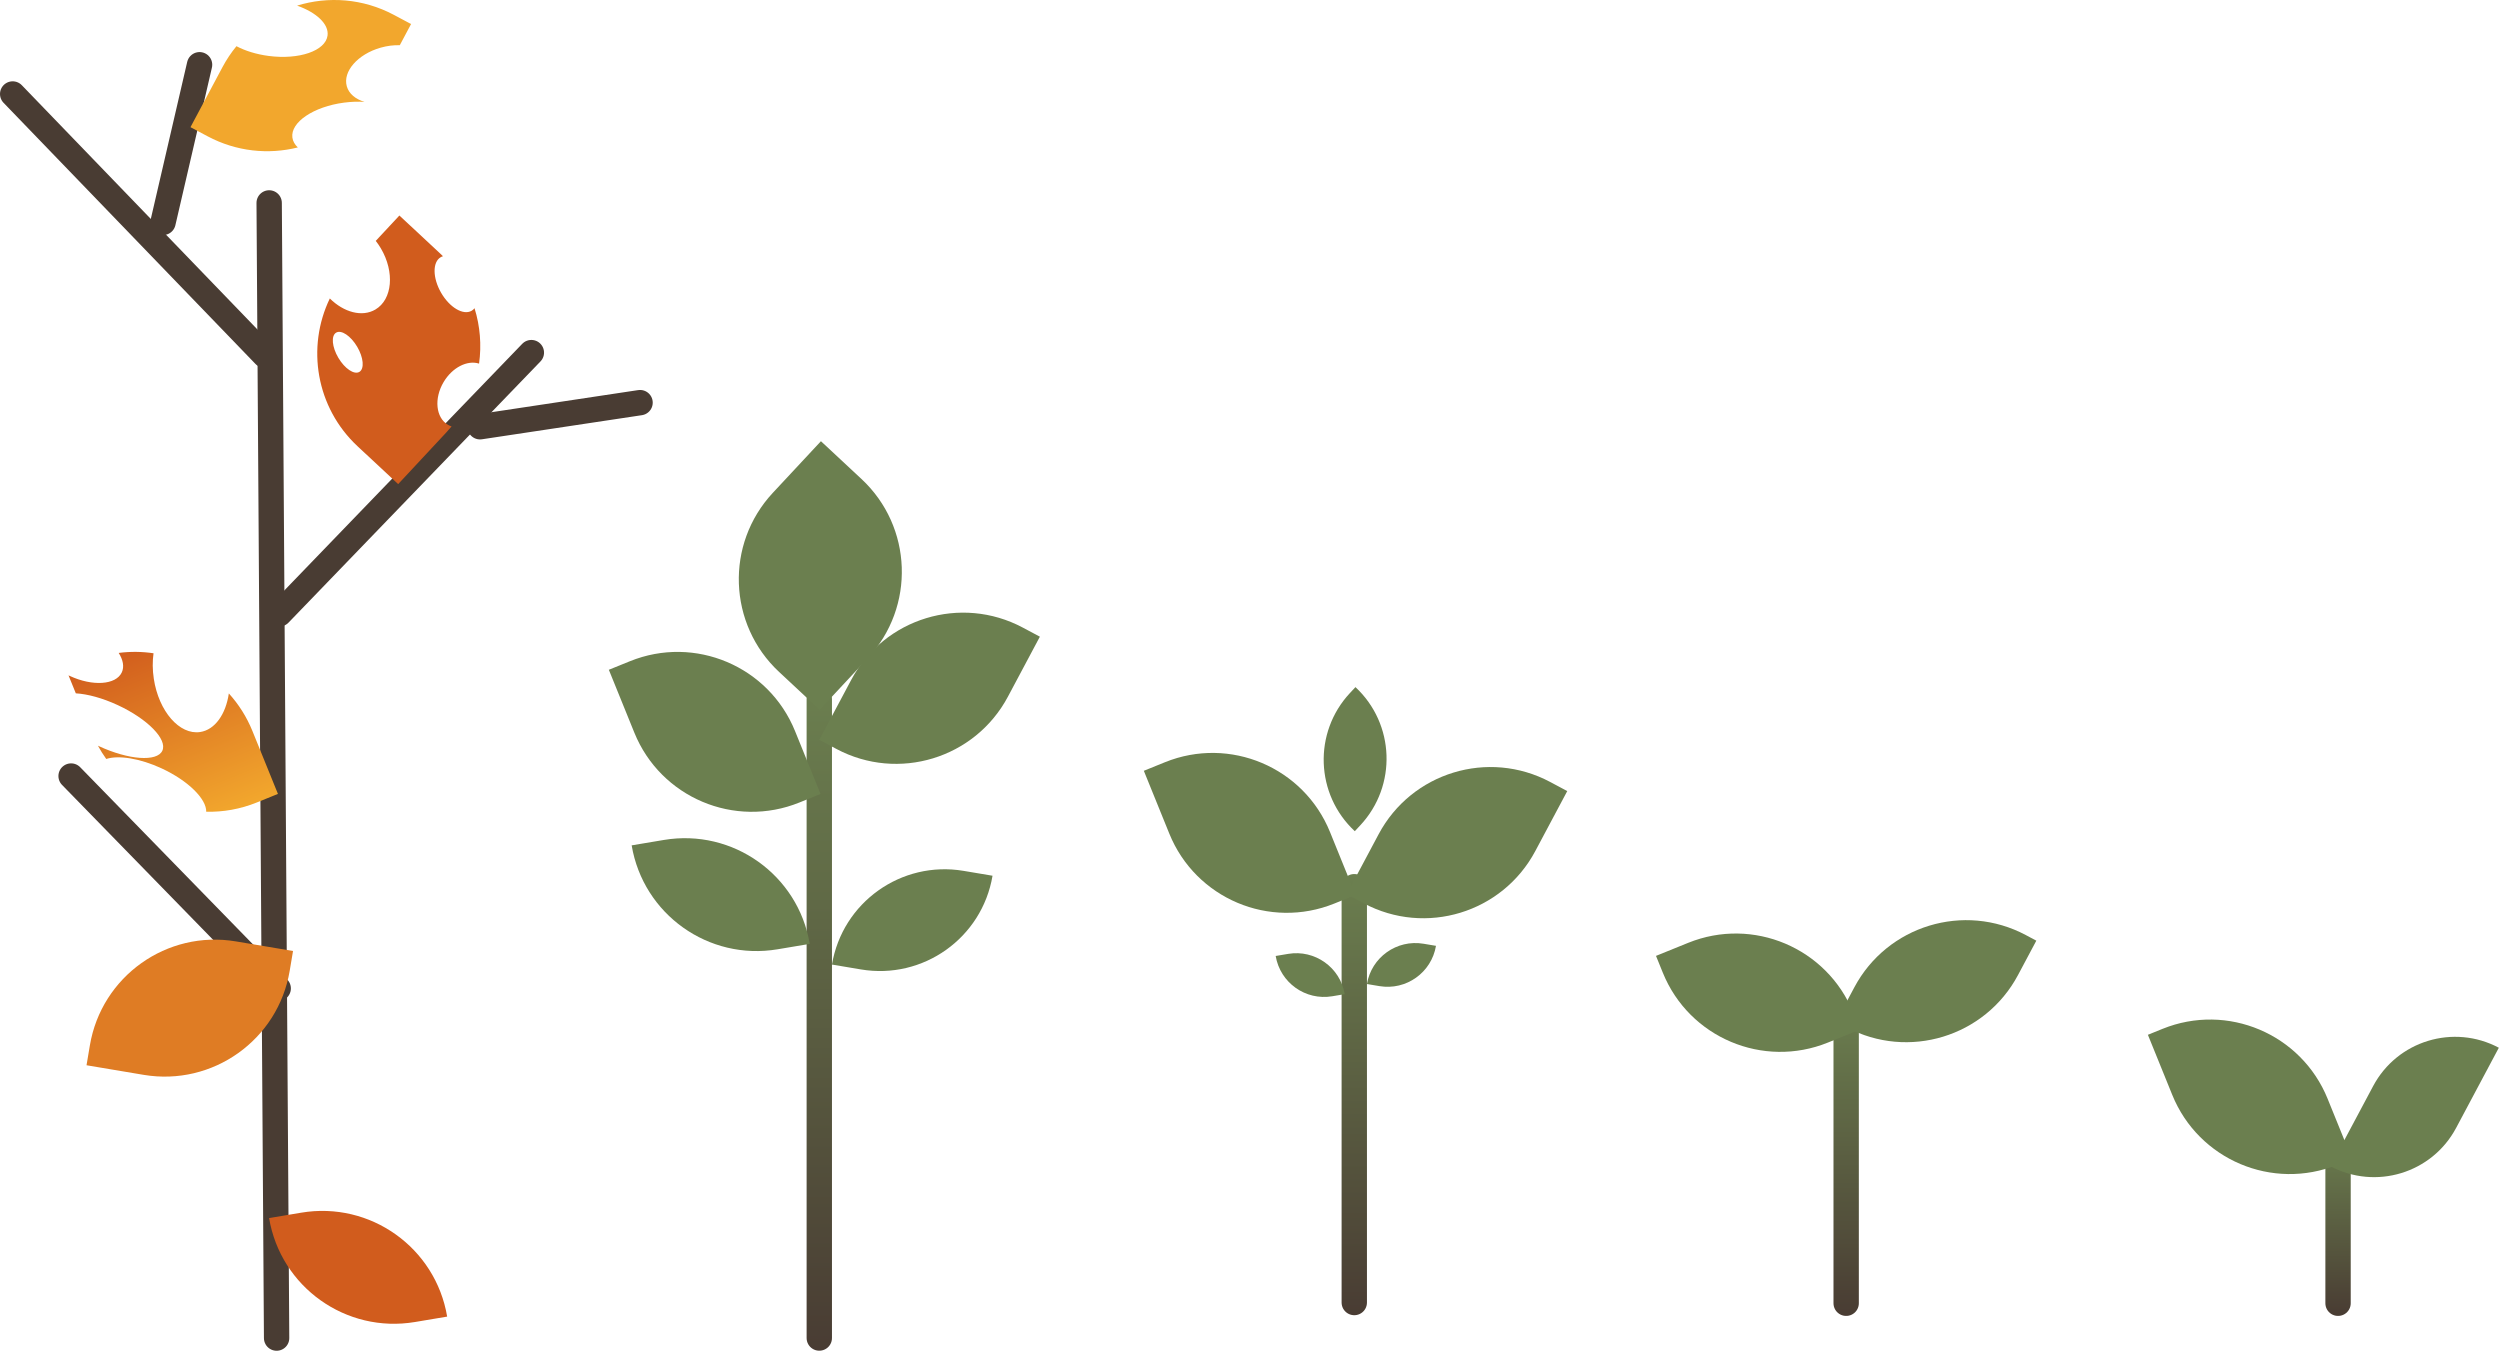
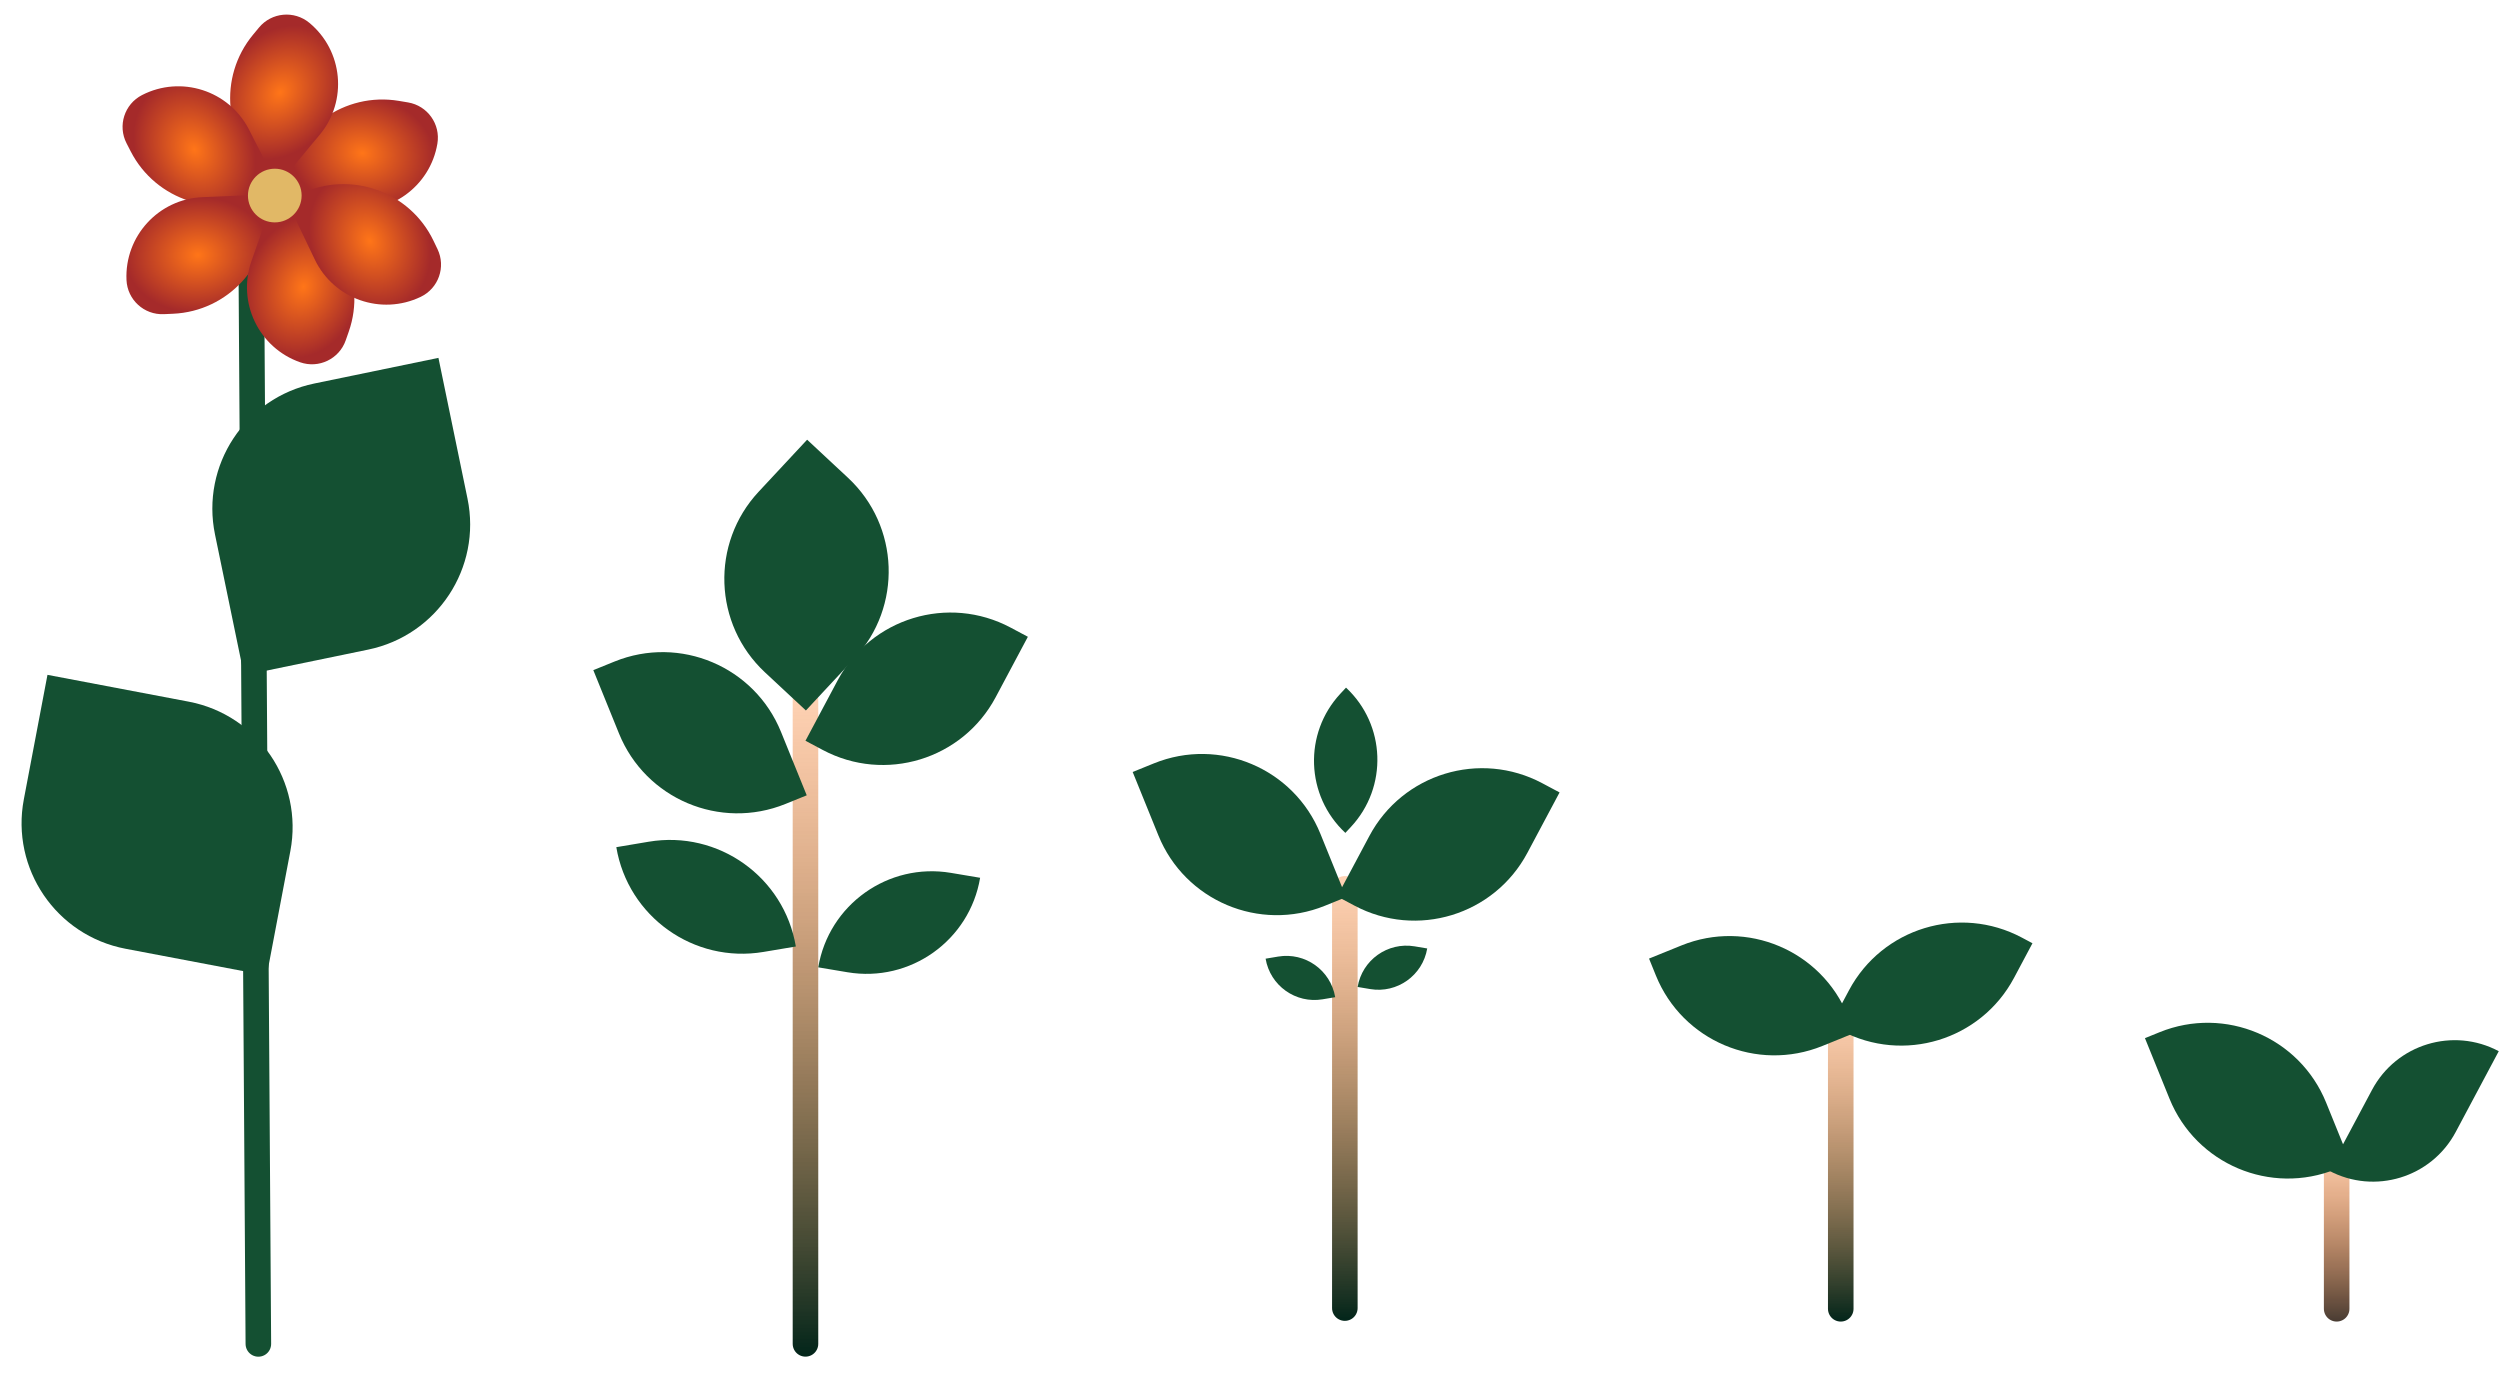
- <svg xmlns="http://www.w3.org/2000/svg" width="986" height="533" viewBox="0 0 986 533" fill="none">
-   <line x1="922.127" y1="514" x2="922.127" y2="454" stroke="url(#paint0_linear_296_172)" stroke-width="10" stroke-linecap="round" />
-   <path d="M985.541 413.229V413.229C967.68 403.714 945.488 410.479 935.973 428.339L919.127 459.959V459.959C936.987 469.474 959.18 462.709 968.695 444.849L985.541 413.229Z" fill="#6B7F4F" />
-   <path d="M847.127 408.123L852.881 405.789C878.471 395.412 907.628 407.745 918.006 433.335L927.618 457.04L921.865 459.373C896.274 469.75 867.117 457.418 856.74 431.828L847.127 408.123Z" fill="#6B7F4F" />
-   <line x1="728.127" y1="514" x2="728.127" y2="401" stroke="url(#paint1_linear_296_172)" stroke-width="10" stroke-linecap="round" />
-   <path d="M803.127 371L798.983 368.792C774.612 355.808 744.329 365.039 731.345 389.411L724.127 402.959L728.272 405.167C752.643 418.151 782.926 408.92 795.909 384.548L803.127 371Z" fill="#6B7F4F" />
-   <path d="M653.127 377L665.803 371.86C691.393 361.483 720.551 373.815 730.928 399.406L733.618 406.04L720.943 411.18C695.352 421.558 666.195 409.225 655.818 383.635L653.127 377Z" fill="#6B7F4F" />
-   <line x1="534.127" y1="513.718" x2="534.127" y2="349.718" stroke="url(#paint2_linear_296_172)" stroke-width="10" stroke-linecap="round" />
-   <path d="M618.127 312L611.369 308.4C586.998 295.416 556.716 304.647 543.732 329.018L531.127 352.677L537.886 356.277C562.257 369.261 592.539 360.03 605.523 335.658L618.127 312Z" fill="#6B7F4F" />
-   <path d="M534.331 327.825L536.515 325.481C551.027 309.904 550.165 285.513 534.589 271V271L532.405 273.344C517.892 288.921 518.754 313.312 534.331 327.825V327.825Z" fill="#6B7F4F" />
-   <path d="M539.127 388.099L544.044 388.925C554.592 390.698 564.58 383.584 566.352 373.036V373.036L561.436 372.21C550.888 370.437 540.9 377.551 539.127 388.099V388.099Z" fill="#6B7F4F" />
-   <path d="M530.352 392.099L525.436 392.925C514.888 394.698 504.9 387.584 503.127 377.036V377.036L508.044 376.21C518.591 374.437 528.579 381.551 530.352 392.099V392.099Z" fill="#6B7F4F" />
-   <path d="M451.127 304L459.439 300.63C485.029 290.252 514.187 302.585 524.564 328.175L534.618 352.97L526.307 356.34C500.716 366.717 471.559 354.385 461.182 328.794L451.127 304Z" fill="#6B7F4F" />
-   <line x1="323.127" y1="527.718" x2="323.127" y2="275.718" stroke="url(#paint3_linear_296_172)" stroke-width="10" stroke-linecap="round" />
-   <path d="M410.127 251.11L403.369 247.509C378.998 234.525 348.716 243.757 335.732 268.128L323.127 291.786L329.886 295.387C354.257 308.371 384.539 299.14 397.523 274.768L410.127 251.11Z" fill="#6B7F4F" />
-   <path d="M323.293 279.942L342.266 259.579C361.09 239.375 359.972 207.737 339.768 188.913L323.775 174.012L304.802 194.375C285.978 214.579 287.096 246.217 307.3 265.041L323.293 279.942Z" fill="#6B7F4F" />
-   <path d="M328.127 380.424L339.563 382.346C364.098 386.469 387.33 369.923 391.453 345.388V345.388L380.018 343.466C355.483 339.343 332.251 355.889 328.127 380.424V380.424Z" fill="#6B7F4F" />
-   <path d="M319.359 372.269L306.676 374.4C279.466 378.973 253.7 360.622 249.127 333.412V333.412L261.81 331.28C289.02 326.707 314.786 345.058 319.359 372.269V372.269Z" fill="#6B7F4F" />
-   <path d="M240.127 264.16L248.439 260.789C274.029 250.412 303.187 262.745 313.564 288.335L323.618 313.13L315.307 316.5C289.716 326.877 260.559 314.545 250.182 288.954L240.127 264.16Z" fill="#6B7F4F" />
-   <line x1="109.095" y1="527.739" x2="106.16" y2="80.033" stroke="#493C33" stroke-width="10" stroke-linecap="round" />
-   <line x1="104.372" y1="140.088" x2="5" y2="37.07" stroke="#493C33" stroke-width="10" stroke-linecap="round" />
-   <line x1="5" y1="-5" x2="148.135" y2="-5" transform="matrix(0.694254 -0.71973 -0.71973 -0.694254 103.127 242.216)" stroke="#493C33" stroke-width="10" stroke-linecap="round" />
-   <line x1="189.327" y1="168.311" x2="252.438" y2="158.801" stroke="#493C33" stroke-width="10" stroke-linecap="round" />
-   <line x1="78.707" y1="25.537" x2="64.297" y2="87.713" stroke="#493C33" stroke-width="10" stroke-linecap="round" />
-   <line x1="109.724" y1="389.829" x2="28.039" y2="306.071" stroke="#493C33" stroke-width="10" stroke-linecap="round" />
-   <path d="M117.167 2.218C129.436 -1.554 143.146 -0.631 155.37 5.881L162.127 9.481L157.677 17.833C155.29 17.755 152.713 18.062 150.106 18.807C141.078 21.386 135.113 28.212 136.782 34.054C137.622 36.994 140.237 39.123 143.779 40.185C141.242 40.023 138.513 40.107 135.694 40.477C123.647 42.061 114.524 48.227 115.315 54.25C115.506 55.705 116.259 57.017 117.459 58.15C105.883 61.033 93.243 59.809 81.885 53.759L75.127 50.158L87.732 26.5C89.326 23.508 91.181 20.743 93.253 18.221C96.702 20.039 101.083 21.424 105.94 22.062C117.987 23.646 128.394 20.047 129.186 14.023C129.78 9.503 124.788 4.902 117.167 2.218Z" fill="#F2A72D" />
-   <path d="M34.127 420.134L56.66 423.921C83.892 428.497 109.679 410.131 114.255 382.899L115.57 375.074L93.038 371.287C65.806 366.71 40.019 385.076 35.443 412.309L34.127 420.134Z" fill="#DF7C24" />
-   <path d="M176.359 519.269L163.676 521.4C136.466 525.973 110.7 507.622 106.127 480.412V480.412L118.81 478.28C146.02 473.707 171.786 492.058 176.359 519.269V519.269Z" fill="#D15C1D" />
-   <path d="M46.813 257.514C51.434 256.913 56.054 256.977 60.553 257.648C60.116 260.777 60.125 264.195 60.662 267.721C62.614 280.552 70.802 289.949 78.951 288.709C84.816 287.817 89.062 281.657 90.253 273.49C94.104 277.729 97.286 282.707 99.564 288.324L109.619 313.118L101.306 316.489C94.759 319.144 87.978 320.308 81.338 320.148C81.448 315.117 74.232 307.917 63.791 303.07C55.148 299.057 46.699 297.772 41.906 299.338C40.715 297.679 39.616 295.932 38.621 294.102C38.734 294.155 38.846 294.211 38.959 294.264C50.731 299.729 61.954 300.542 64.026 296.079C66.097 291.617 58.233 283.57 46.461 278.105C40.405 275.293 34.494 273.716 29.9 273.452L27.023 266.354C27.18 266.43 27.336 266.508 27.495 266.581C36.534 270.778 45.73 270.154 48.036 265.188C49.072 262.955 48.536 260.225 46.813 257.514Z" fill="url(#paint4_linear_296_172)" />
-   <path d="M173.512 99.901C173.92 100.281 174.32 100.667 174.712 101.058C174.406 101.146 174.112 101.27 173.833 101.431C170.541 103.325 170.595 109.594 173.954 115.433C177.314 121.271 182.706 124.469 185.999 122.574C186.448 122.316 186.832 121.973 187.156 121.564C189.358 128.632 189.961 136.104 188.946 143.407C184.32 141.936 178.373 144.915 174.945 150.712C171.12 157.18 171.88 164.707 176.643 167.523C177.107 167.798 177.592 168.018 178.094 168.185C177.428 168.995 176.734 169.79 176.01 170.567L157.036 190.931L141.044 176.029C124.613 160.72 120.804 136.934 130.081 117.718C135.62 123.189 142.822 125.171 148.065 122.07C154.78 118.099 155.739 107.295 150.206 97.939C149.589 96.896 148.916 95.916 148.2 95.001L157.519 85L173.512 99.901ZM140.864 136.741C138.336 132.466 134.627 129.982 132.579 131.192C130.531 132.403 130.921 136.851 133.449 141.127C135.978 145.402 139.688 147.887 141.735 146.676C143.783 145.465 143.393 141.017 140.864 136.741Z" fill="#D15C1D" />
+ <svg xmlns="http://www.w3.org/2000/svg" width="978" height="539" viewBox="0 0 978 539" fill="none">
+   <line x1="914.102" y1="512" x2="914.102" y2="452" stroke="url(#paint0_linear_326_237)" stroke-width="10" stroke-linecap="round" />
+   <path d="M977.516 411.229V411.229C959.655 401.714 937.463 408.479 927.948 426.339L911.102 457.959V457.959C928.962 467.474 951.155 460.709 960.67 442.849L977.516 411.229Z" fill="#145032" />
+   <path d="M839.102 406.123L844.855 403.789C870.445 393.412 899.603 405.745 909.98 431.335L919.592 455.04L913.839 457.373C888.249 467.75 859.091 455.418 848.714 429.828L839.102 406.123Z" fill="#145032" />
+   <line x1="720.102" y1="512" x2="720.102" y2="399" stroke="url(#paint1_linear_326_237)" stroke-width="10" stroke-linecap="round" />
+   <path d="M795.102 369L790.957 366.792C766.586 353.808 736.303 363.039 723.319 387.411L716.102 400.959L720.246 403.167C744.617 416.151 774.9 406.92 787.884 382.548L795.102 369Z" fill="#145032" />
+   <path d="M645.102 375L657.777 369.86C683.368 359.483 712.525 371.815 722.902 397.406L725.592 404.04L712.917 409.18C687.326 419.558 658.169 407.225 647.792 381.635L645.102 375Z" fill="#145032" />
+   <line x1="526.102" y1="511.718" x2="526.102" y2="347.718" stroke="url(#paint2_linear_326_237)" stroke-width="10" stroke-linecap="round" />
+   <path d="M610.102 310L603.343 306.4C578.972 293.416 548.69 302.647 535.706 327.018L523.102 350.677L529.86 354.277C554.231 367.261 584.513 358.03 597.497 333.658L610.102 310Z" fill="#145032" />
+   <path d="M526.305 325.825L528.489 323.481C543.002 307.904 542.139 283.513 526.563 269V269L524.379 271.344C509.866 286.921 510.729 311.312 526.305 325.825V325.825Z" fill="#145032" />
+   <path d="M531.102 386.099L536.018 386.925C546.566 388.698 556.554 381.584 558.326 371.036V371.036L553.41 370.21C542.862 368.437 532.874 375.551 531.102 386.099V386.099Z" fill="#145032" />
+   <path d="M522.328 390.099L517.412 390.925C506.864 392.698 496.876 385.584 495.103 375.036V375.036L500.02 374.21C510.568 372.437 520.555 379.551 522.328 390.099V390.099Z" fill="#145032" />
+   <path d="M443.102 302L451.413 298.63C477.003 288.252 506.161 300.585 516.538 326.175L526.592 350.97L518.281 354.34C492.69 364.717 463.533 352.385 453.156 326.794L443.102 302Z" fill="#145032" />
+   <line x1="315.102" y1="525.718" x2="315.102" y2="273.718" stroke="url(#paint3_linear_326_237)" stroke-width="10" stroke-linecap="round" />
+   <path d="M402.102 249.11L395.343 245.509C370.972 232.525 340.69 241.757 327.706 266.128L315.102 289.786L321.86 293.387C346.231 306.371 376.513 297.14 389.497 272.768L402.102 249.11Z" fill="#145032" />
+   <path d="M315.266 277.942L334.238 257.579C353.063 237.375 351.945 205.737 331.741 186.913L315.748 172.012L296.775 192.375C277.951 212.579 279.069 244.217 299.273 263.041L315.266 277.942Z" fill="#145032" />
+   <path d="M320.102 378.424L331.537 380.346C356.072 384.469 379.304 367.923 383.427 343.388V343.388L371.992 341.466C347.457 337.343 324.225 353.889 320.102 378.424V378.424Z" fill="#145032" />
+   <path d="M311.332 370.269L298.649 372.4C271.439 376.973 245.673 358.622 241.1 331.412V331.412L253.783 329.28C280.993 324.707 306.759 343.058 311.332 370.269V370.269Z" fill="#145032" />
+   <path d="M232.102 262.16L240.413 258.789C266.003 248.412 295.161 260.745 305.538 286.335L315.592 311.13L307.281 314.5C281.69 324.877 252.533 312.545 242.156 286.954L232.102 262.16Z" fill="#145032" />
+   <line x1="101.069" y1="525.739" x2="98.134" y2="78.033" stroke="#145032" stroke-width="10" stroke-linecap="round" />
+   <path d="M110.102 77.424L135.334 81.665C152.249 84.507 168.266 73.1 171.108 56.185V56.185C172.389 48.565 167.25 41.35 159.63 40.069L156.079 39.472C134.81 35.898 114.67 50.242 111.095 71.511L110.102 77.424Z" fill="url(#paint4_radial_326_237)" />
+   <path d="M108.785 72.357L125.112 52.657C136.056 39.45 134.223 19.872 121.017 8.927V8.927C115.067 3.997 106.248 4.823 101.318 10.772L99.02 13.545C85.257 30.151 87.563 54.769 104.169 68.531L108.785 72.357Z" fill="url(#paint5_radial_326_237)" />
+   <path d="M109.062 73.375L97.363 50.62C89.521 35.366 70.797 29.358 55.543 37.201V37.201C48.671 40.734 45.965 49.168 49.498 56.04L51.144 59.243C61.006 78.423 84.549 85.978 103.73 76.117L109.062 73.375Z" fill="url(#paint6_radial_326_237)" />
+   <path d="M104.688 76L79.127 77.139C61.992 77.903 48.72 92.413 49.483 109.548V109.548C49.828 117.267 56.364 123.245 64.083 122.901L67.68 122.741C89.227 121.781 105.915 103.536 104.954 81.99L104.688 76Z" fill="url(#paint7_radial_326_237)" />
+   <path d="M106.824 78L98.368 102.148C92.699 118.337 101.226 136.055 117.415 141.724V141.724C124.707 144.278 132.689 140.437 135.243 133.144L136.433 129.745C143.561 109.39 132.838 87.11 112.483 79.982L106.824 78Z" fill="url(#paint8_radial_326_237)" />
+   <path d="M112.102 78.467L123.159 101.541C130.571 117.009 149.119 123.539 164.587 116.126V116.126C171.555 112.787 174.497 104.432 171.158 97.464L169.601 94.217C160.281 74.767 136.958 66.556 117.508 75.876L112.102 78.467Z" fill="url(#paint9_radial_326_237)" />
+   <circle cx="107.496" cy="76.5" r="10.5" fill="#E1B866" />
+   <path d="M171.516 140L122.964 150.028C95.921 155.614 78.526 182.065 84.112 209.108L95.481 264.153L144.032 254.125C171.076 248.539 188.471 222.088 182.885 195.045L171.516 140Z" fill="#145032" />
+   <path d="M104.34 381.639L113.587 332.933C118.738 305.803 100.92 279.635 73.791 274.484L18.57 264L9.323 312.706C4.173 339.836 21.99 366.004 49.12 371.155L104.34 381.639Z" fill="#145032" />
  <defs>
-     <linearGradient id="paint0_linear_296_172" x1="927.627" y1="449" x2="927.627" y2="519" gradientUnits="userSpaceOnUse">
-       <stop stop-color="#6B7F4F" />
+     <linearGradient id="paint0_linear_326_237" x1="919.602" y1="447" x2="919.602" y2="517" gradientUnits="userSpaceOnUse">
+       <stop stop-color="#FF7518" stop-opacity="0.318" />
      <stop offset="1" stop-color="#493C33" />
    </linearGradient>
-     <linearGradient id="paint1_linear_296_172" x1="733.627" y1="396" x2="733.627" y2="519" gradientUnits="userSpaceOnUse">
-       <stop stop-color="#6B7F4F" />
-       <stop offset="1" stop-color="#493C33" />
+     <linearGradient id="paint1_linear_326_237" x1="725.602" y1="394" x2="725.602" y2="517" gradientUnits="userSpaceOnUse">
+       <stop stop-color="#FF7518" stop-opacity="0.318" />
+       <stop offset="1" stop-color="#02251A" />
    </linearGradient>
-     <linearGradient id="paint2_linear_296_172" x1="539.627" y1="344.718" x2="539.627" y2="518.718" gradientUnits="userSpaceOnUse">
-       <stop stop-color="#6B7F4F" />
-       <stop offset="1" stop-color="#493C33" />
+     <linearGradient id="paint2_linear_326_237" x1="531.602" y1="342.718" x2="531.602" y2="516.718" gradientUnits="userSpaceOnUse">
+       <stop stop-color="#FF7518" stop-opacity="0.318" />
+       <stop offset="1" stop-color="#02251A" />
    </linearGradient>
-     <linearGradient id="paint3_linear_296_172" x1="328.627" y1="270.718" x2="328.627" y2="532.718" gradientUnits="userSpaceOnUse">
-       <stop stop-color="#6B7F4F" />
-       <stop offset="1" stop-color="#493C33" />
+     <linearGradient id="paint3_linear_326_237" x1="320.602" y1="268.718" x2="320.602" y2="530.718" gradientUnits="userSpaceOnUse">
+       <stop stop-color="#FF7518" stop-opacity="0.318" />
+       <stop offset="1" stop-color="#02251A" />
    </linearGradient>
-     <linearGradient id="paint4_linear_296_172" x1="53.451" y1="253.067" x2="82.295" y2="324.196" gradientUnits="userSpaceOnUse">
-       <stop stop-color="#D15C1D" />
-       <stop offset="1" stop-color="#F2A72D" />
-     </linearGradient>
+     <radialGradient id="paint4_radial_326_237" cx="0" cy="0" r="1" gradientUnits="userSpaceOnUse" gradientTransform="translate(141.764 59.906) rotate(-80.4598) scale(22.5235 28.3215)">
+       <stop stop-color="#FF7518" />
+       <stop offset="1" stop-color="#A52A2A" />
+     </radialGradient>
+     <radialGradient id="paint5_radial_326_237" cx="0" cy="0" r="1" gradientUnits="userSpaceOnUse" gradientTransform="translate(109.515 36.1785) rotate(-140.35) scale(22.5235 28.3215)">
+       <stop stop-color="#FF7518" />
+       <stop offset="1" stop-color="#A52A2A" />
+     </radialGradient>
+     <radialGradient id="paint6_radial_326_237" cx="0" cy="0" r="1" gradientUnits="userSpaceOnUse" gradientTransform="translate(76.0816 58.4864) rotate(152.79) scale(22.5235 28.3215)">
+       <stop stop-color="#FF7518" />
+       <stop offset="1" stop-color="#A52A2A" />
+     </radialGradient>
+     <radialGradient id="paint7_radial_326_237" cx="0" cy="0" r="1" gradientUnits="userSpaceOnUse" gradientTransform="translate(77.3969 99.7621) rotate(87.4482) scale(22.5235 28.3215)">
+       <stop stop-color="#FF7518" />
+       <stop offset="1" stop-color="#A52A2A" />
+     </radialGradient>
+     <radialGradient id="paint8_radial_326_237" cx="0" cy="0" r="1" gradientUnits="userSpaceOnUse" gradientTransform="translate(118.721 112.174) rotate(19.2997) scale(22.5235 28.3215)">
+       <stop stop-color="#FF7518" />
+       <stop offset="1" stop-color="#A52A2A" />
+     </radialGradient>
+     <radialGradient id="paint9_radial_326_237" cx="0" cy="0" r="1" gradientUnits="userSpaceOnUse" gradientTransform="translate(144.653 94.2739) rotate(-25.6044) scale(22.5235 28.3215)">
+       <stop stop-color="#FF7518" />
+       <stop offset="1" stop-color="#A52A2A" />
+     </radialGradient>
  </defs>
</svg>
